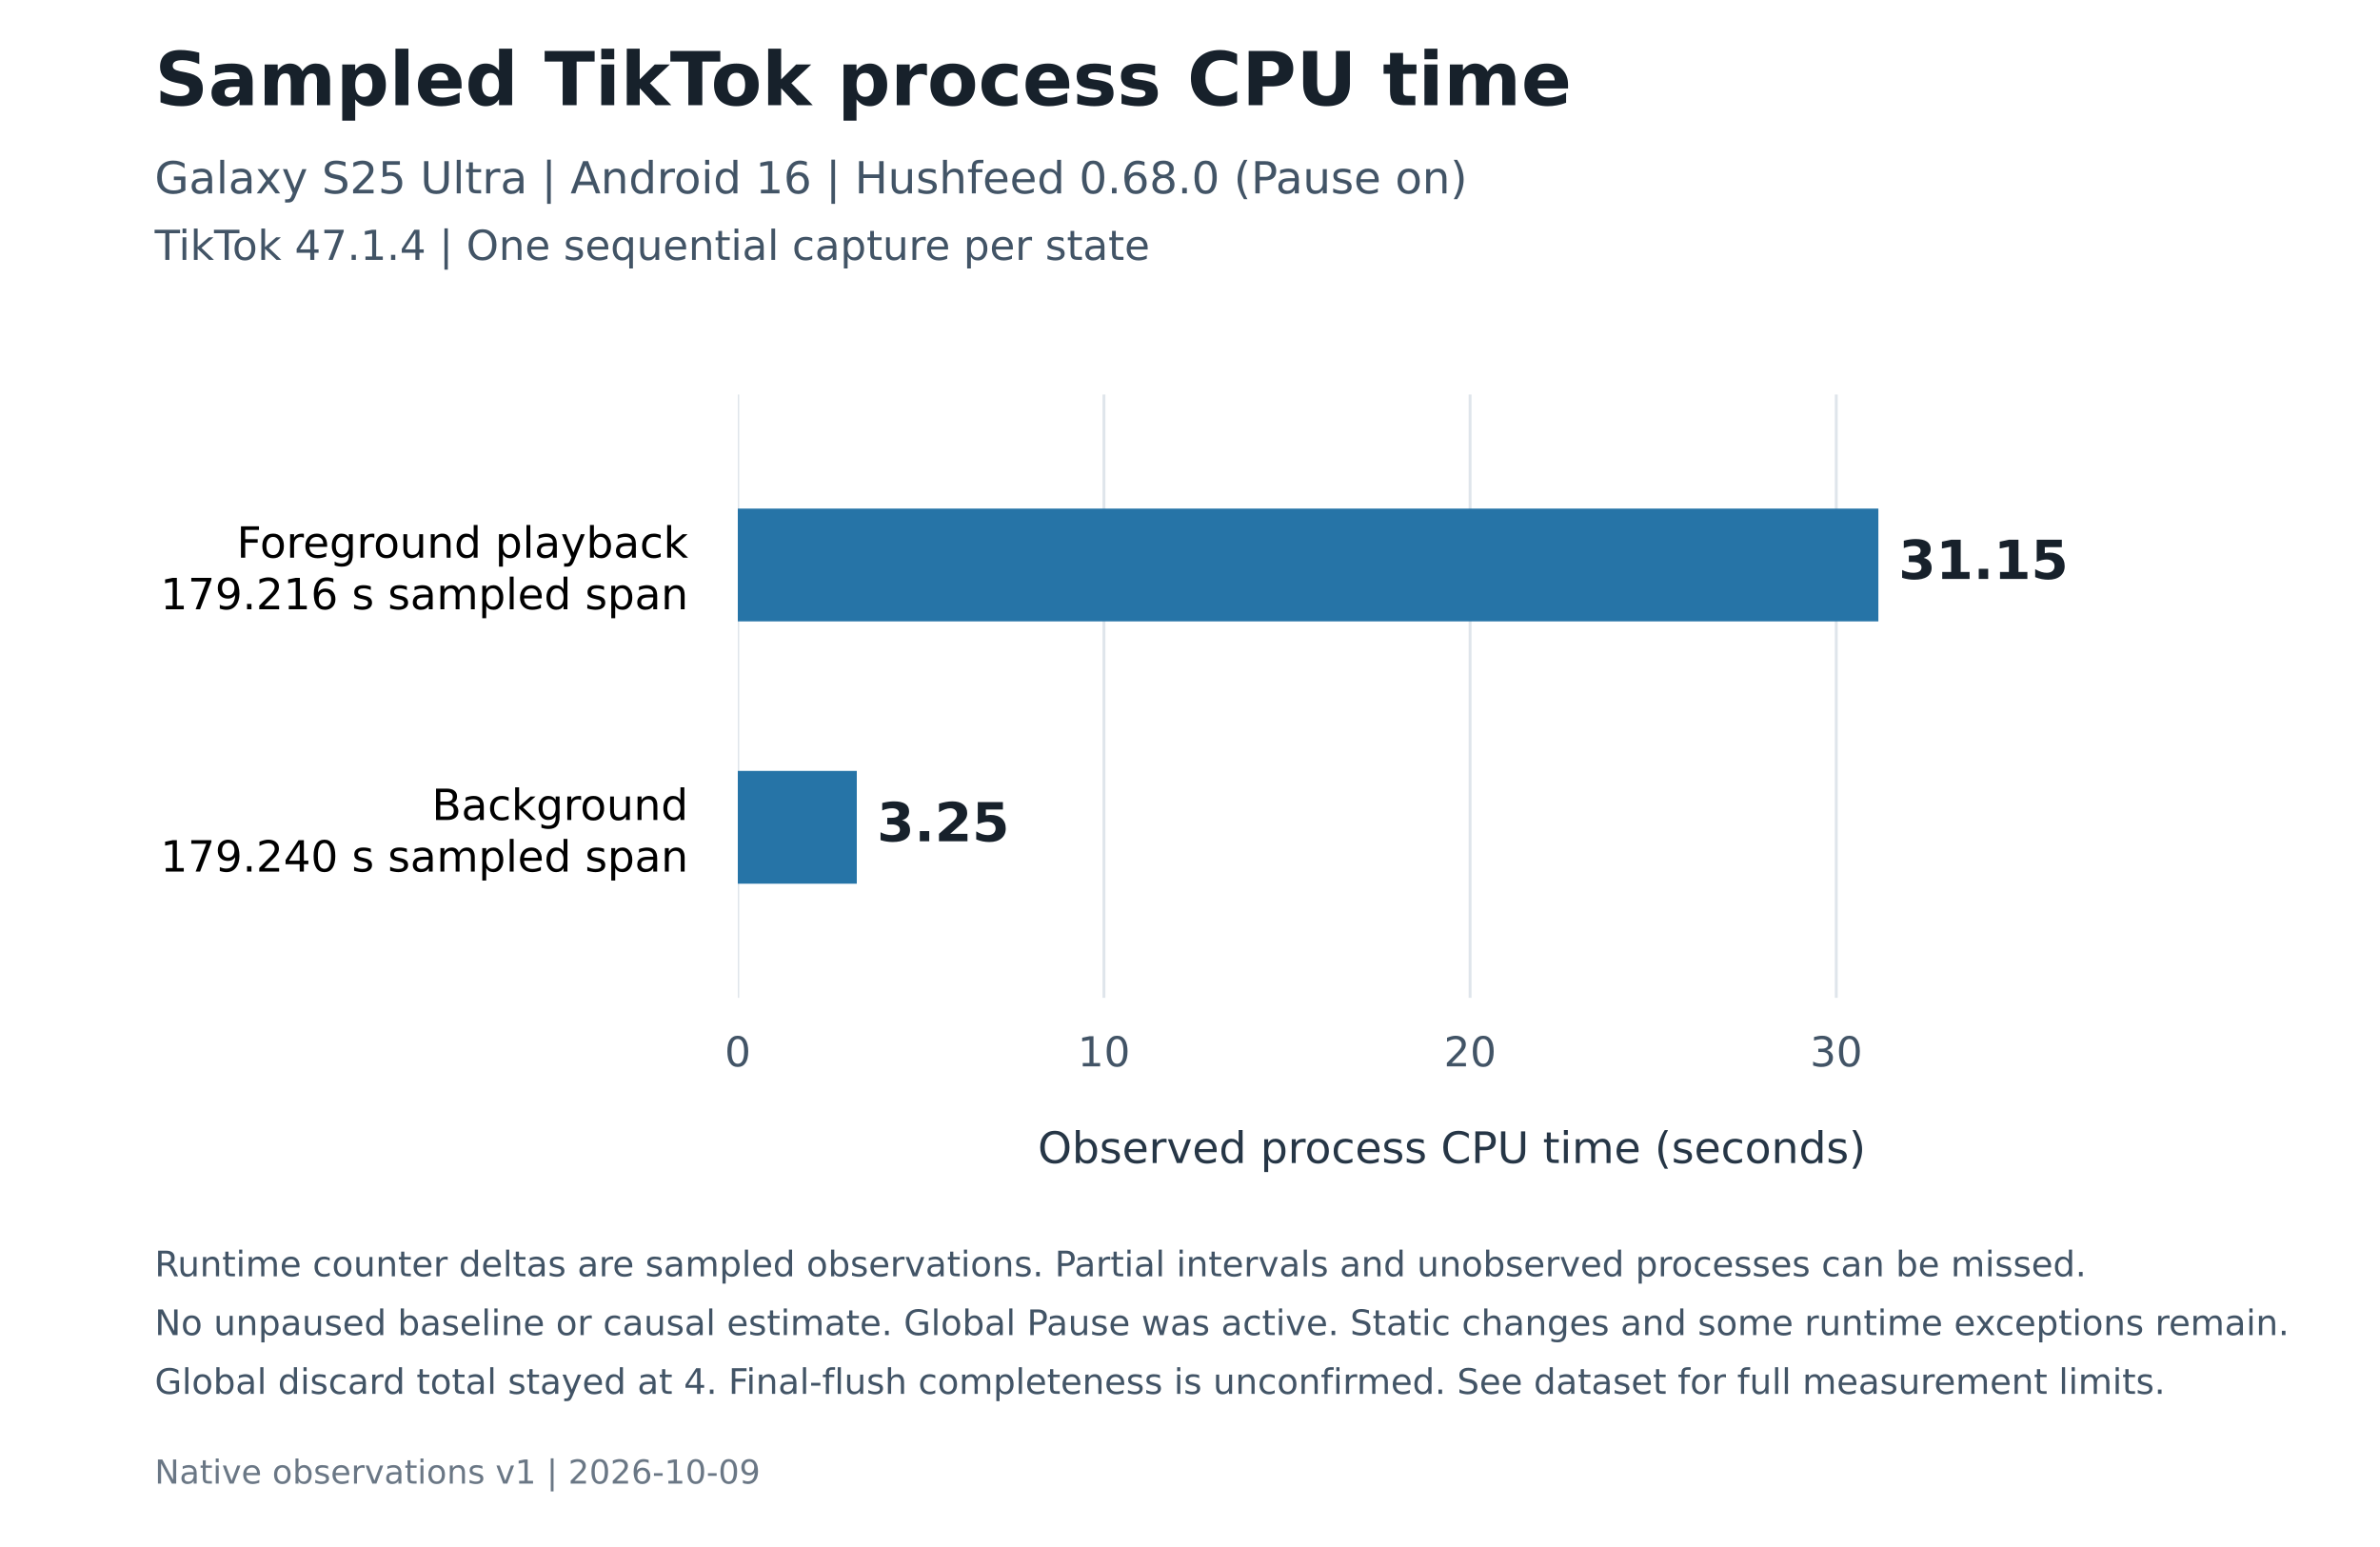
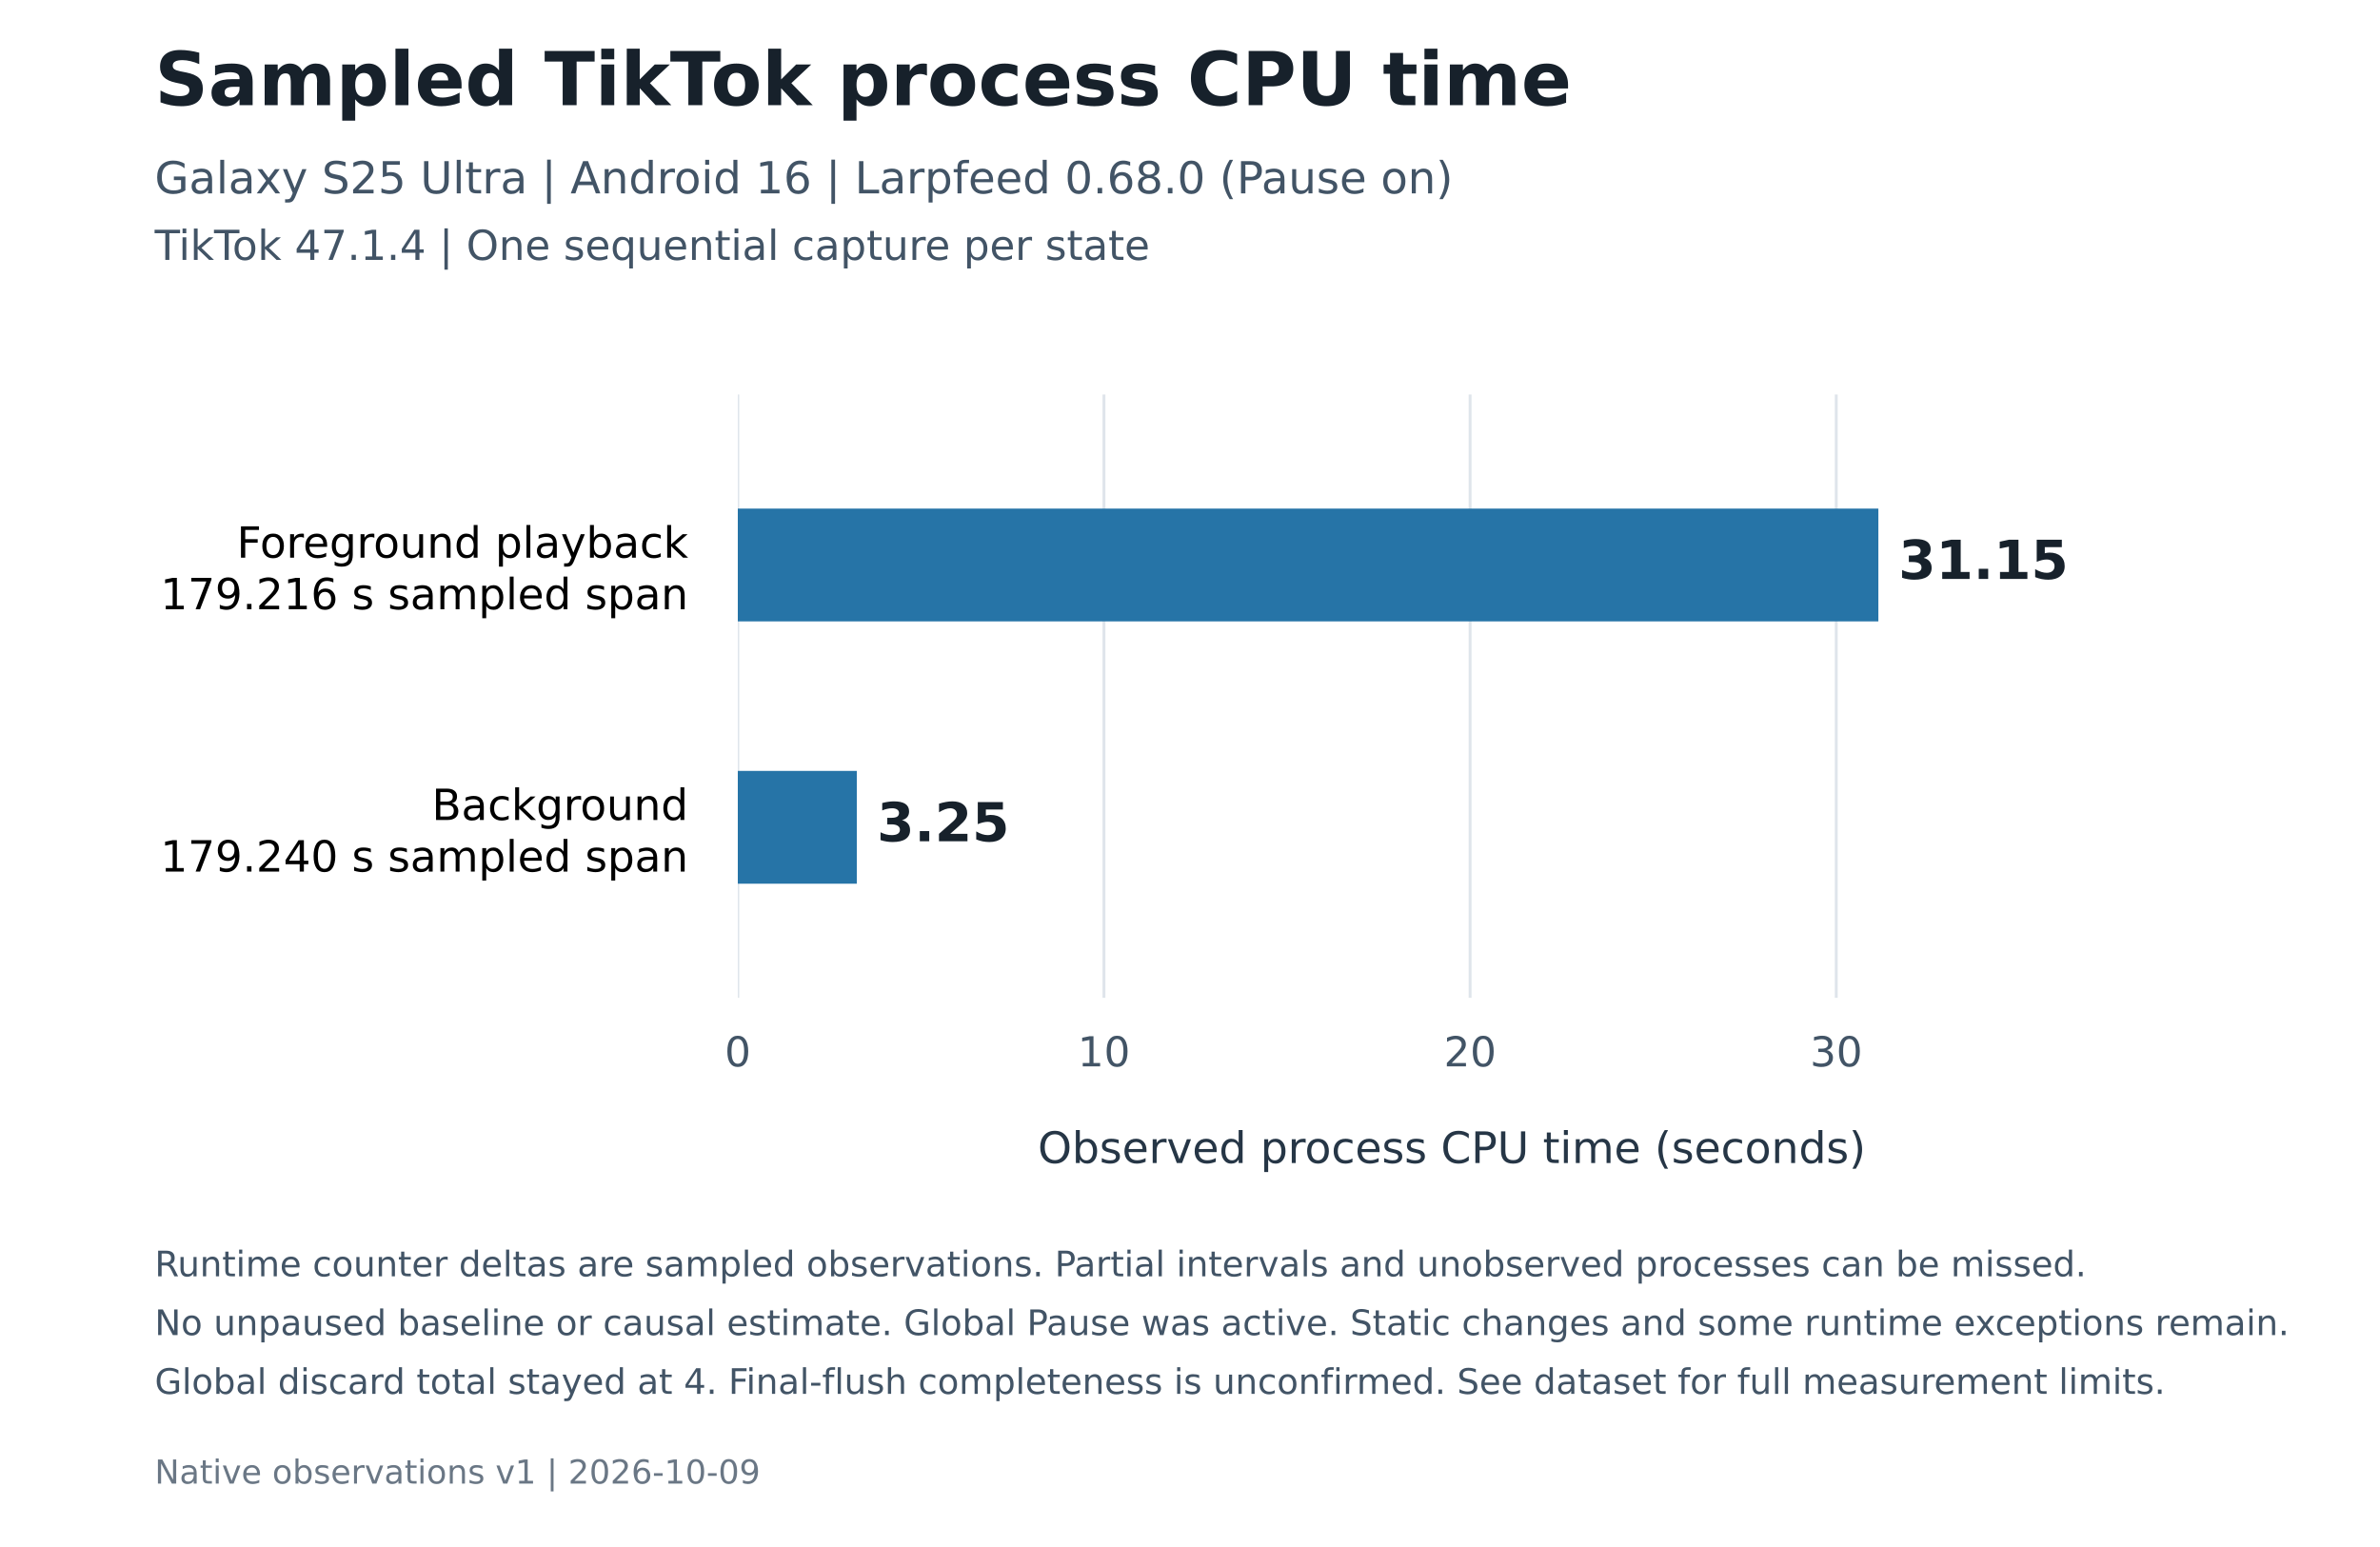
<svg xmlns="http://www.w3.org/2000/svg" width="576pt" height="374.4pt" viewBox="0 0 576 374.4" version="1.1">
  <defs>
    <style type="text/css">*{stroke-linejoin: round; stroke-linecap: butt}</style>
  </defs>
  <g id="figure_1">
    <g id="patch_1">
      <path d="M 0 374.4 L 576 374.4 L 576 0 L 0 0 z " style="fill: #ffffff" />
    </g>
    <g id="axes_1">
      <g id="patch_2">
        <path d="M 178.56 241.488 L 524.16 241.488 L 524.16 95.472 L 178.56 95.472 z " style="fill: #ffffff" />
      </g>
      <g id="matplotlib.axis_1">
        <g id="xtick_1">
          <g id="line2d_1">
            <path d="M 178.56 241.488 L 178.56 95.472 " clip-path="url(#p8676df7987)" style="fill: none; stroke: #dfe5eb; stroke-width: 0.7; stroke-linecap: square" />
          </g>
          <g id="line2d_2" />
          <g id="text_1">
            <text style="font-size: 10px; font-family: 'DejaVu Sans'; text-anchor: middle; fill: #425466" x="178.56" y="258.086" transform="rotate(-0 178.56 258.0857)">0</text>
          </g>
        </g>
        <g id="xtick_2">
          <g id="line2d_3">
            <path d="M 267.175 241.488 L 267.175 95.472 " clip-path="url(#p8676df7987)" style="fill: none; stroke: #dfe5eb; stroke-width: 0.7; stroke-linecap: square" />
          </g>
          <g id="line2d_4" />
          <g id="text_2">
            <text style="font-size: 10px; font-family: 'DejaVu Sans'; text-anchor: middle; fill: #425466" x="267.175" y="258.086" transform="rotate(-0 267.1754 258.0857)">10</text>
          </g>
        </g>
        <g id="xtick_3">
          <g id="line2d_5">
            <path d="M 355.791 241.488 L 355.791 95.472 " clip-path="url(#p8676df7987)" style="fill: none; stroke: #dfe5eb; stroke-width: 0.7; stroke-linecap: square" />
          </g>
          <g id="line2d_6" />
          <g id="text_3">
            <text style="font-size: 10px; font-family: 'DejaVu Sans'; text-anchor: middle; fill: #425466" x="355.791" y="258.086" transform="rotate(-0 355.7908 258.0857)">20</text>
          </g>
        </g>
        <g id="xtick_4">
          <g id="line2d_7">
            <path d="M 444.406 241.488 L 444.406 95.472 " clip-path="url(#p8676df7987)" style="fill: none; stroke: #dfe5eb; stroke-width: 0.7; stroke-linecap: square" />
          </g>
          <g id="line2d_8" />
          <g id="text_4">
            <text style="font-size: 10px; font-family: 'DejaVu Sans'; text-anchor: middle; fill: #425466" x="444.406" y="258.086" transform="rotate(-0 444.4062 258.0857)">30</text>
          </g>
        </g>
        <g id="text_5">
          <text style="font-size: 10.5px; font-family: 'DejaVu Sans'; text-anchor: middle; fill: #263646" x="351.36" y="281.466" transform="rotate(-0 351.36 281.4664)">Observed process CPU time (seconds)</text>
        </g>
      </g>
      <g id="matplotlib.axis_2">
        <g id="ytick_1">
          <g id="line2d_9" />
          <g id="text_6">
            <text style="font-size: 10.4px; font-family: 'DejaVu Sans'" transform="translate(57.3015 134.9677)">Foreground playback</text>
            <text style="font-size: 10.4px; font-family: 'DejaVu Sans'" transform="translate(38.82037 147.4505)">179.216 s sampled span</text>
          </g>
        </g>
        <g id="ytick_2">
          <g id="line2d_10" />
          <g id="text_7">
            <text style="font-size: 10.4px; font-family: 'DejaVu Sans'" transform="translate(104.5143 198.4529)">Background</text>
            <text style="font-size: 10.4px; font-family: 'DejaVu Sans'" transform="translate(38.82037 210.9357)">179.240 s sampled span</text>
          </g>
        </g>
      </g>
      <g id="patch_3">
        <path d="M 178.56 150.387 L 454.597 150.387 L 454.597 123.088 L 178.56 123.088 z " clip-path="url(#p8676df7987)" style="fill: #2674a7" />
      </g>
      <g id="patch_4">
        <path d="M 178.56 213.872 L 207.36 213.872 L 207.36 186.573 L 178.56 186.573 z " clip-path="url(#p8676df7987)" style="fill: #2674a7" />
      </g>
      <g id="text_8">
        <text style="font-weight: 700; font-size: 13px; font-family: 'DejaVu Sans'; text-anchor: start; fill: #17212b" x="459.471" y="140.114" transform="rotate(-0 459.4708 140.1143)">31.15</text>
      </g>
      <g id="text_9">
        <text style="font-weight: 700; font-size: 13px; font-family: 'DejaVu Sans'; text-anchor: start; fill: #17212b" x="212.234" y="203.6" transform="rotate(-0 212.2338 203.5996)">3.25</text>
      </g>
    </g>
    <g id="text_10">
      <text style="font-weight: 700; font-size: 18px; font-family: 'DejaVu Sans'; text-anchor: start; fill: #17212b" x="37.44" y="25.459" transform="rotate(-0 37.44 25.4592)">Sampled TikTok process CPU time</text>
    </g>
    <g id="text_11">
-       <text style="font-size: 10.7px; font-family: 'DejaVu Sans'; text-anchor: start; fill: #425466" x="37.44" y="46.8" transform="rotate(-0 37.44 46.8)">Galaxy S25 Ultra  |  Android 16  |  Hushfeed 0.68.0 (Pause on)</text>
+       <text style="font-size: 10.7px; font-family: 'DejaVu Sans'; text-anchor: start; fill: #425466" x="37.44" y="46.8" transform="rotate(-0 37.44 46.8)">Galaxy S25 Ultra  |  Android 16  |  Larpfeed 0.68.0 (Pause on)</text>
    </g>
    <g id="text_12">
      <text style="font-size: 10px; font-family: 'DejaVu Sans'; text-anchor: start; fill: #425466" x="37.44" y="62.899" transform="rotate(-0 37.44 62.8992)">TikTok 47.1.4  |  One sequential capture per state</text>
    </g>
    <g id="text_13">
      <text style="font-size: 8.5px; font-family: 'DejaVu Sans'; text-anchor: start; fill: #425466" x="37.44" y="308.88" transform="rotate(-0 37.44 308.88)">Runtime counter deltas are sampled observations. Partial intervals and unobserved processes can be missed.</text>
    </g>
    <g id="text_14">
      <text style="font-size: 8.5px; font-family: 'DejaVu Sans'; text-anchor: start; fill: #425466" x="37.44" y="323.107" transform="rotate(-0 37.44 323.1072)">No unpaused baseline or causal estimate. Global Pause was active. Static changes and some runtime exceptions remain.</text>
    </g>
    <g id="text_15">
      <text style="font-size: 8.5px; font-family: 'DejaVu Sans'; text-anchor: start; fill: #425466" x="37.44" y="337.334" transform="rotate(-0 37.44 337.3344)">Global discard total stayed at 4. Final-flush completeness is unconfirmed. See dataset for full measurement limits.</text>
    </g>
    <g id="text_16">
      <text style="font-size: 8px; font-family: 'DejaVu Sans'; text-anchor: start; fill: #6a7785" x="37.44" y="359.05" transform="rotate(-0 37.44 359.0496)">Native observations v1  |  2026-10-09</text>
    </g>
  </g>
  <defs>
    <clipPath id="p8676df7987">
      <rect x="178.56" y="95.472" width="345.6" height="146.016" />
    </clipPath>
  </defs>
</svg>
